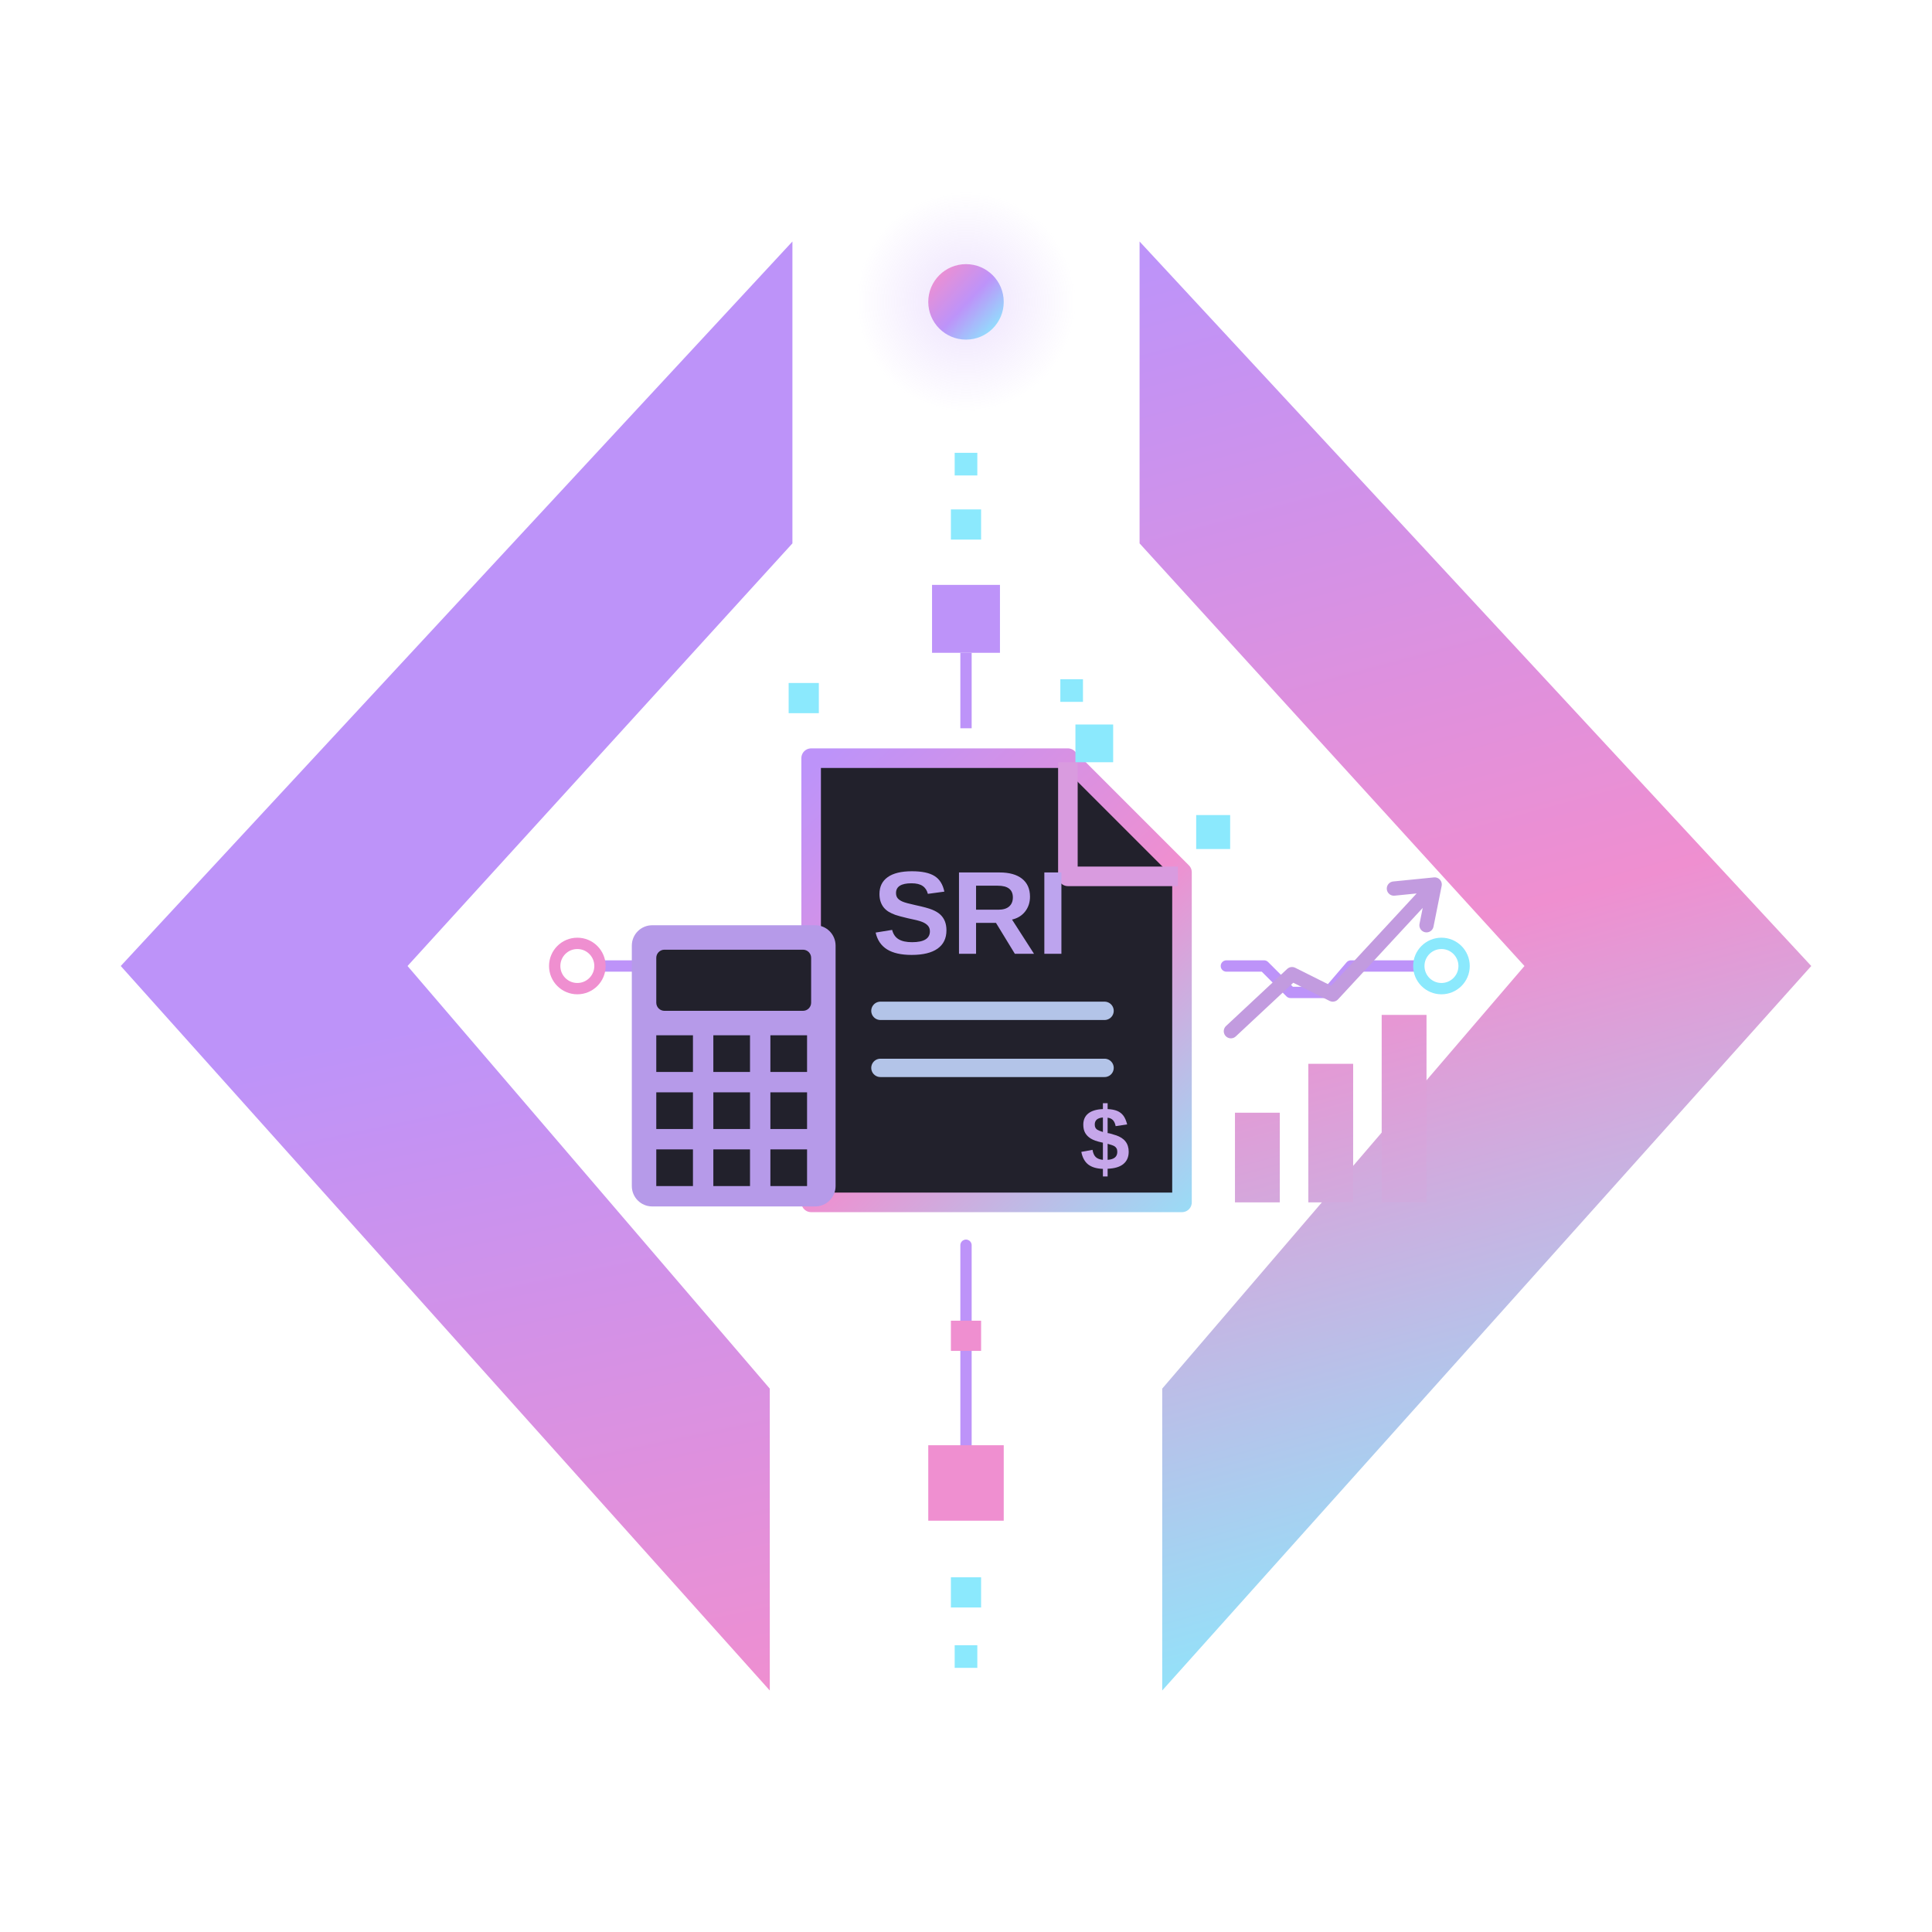
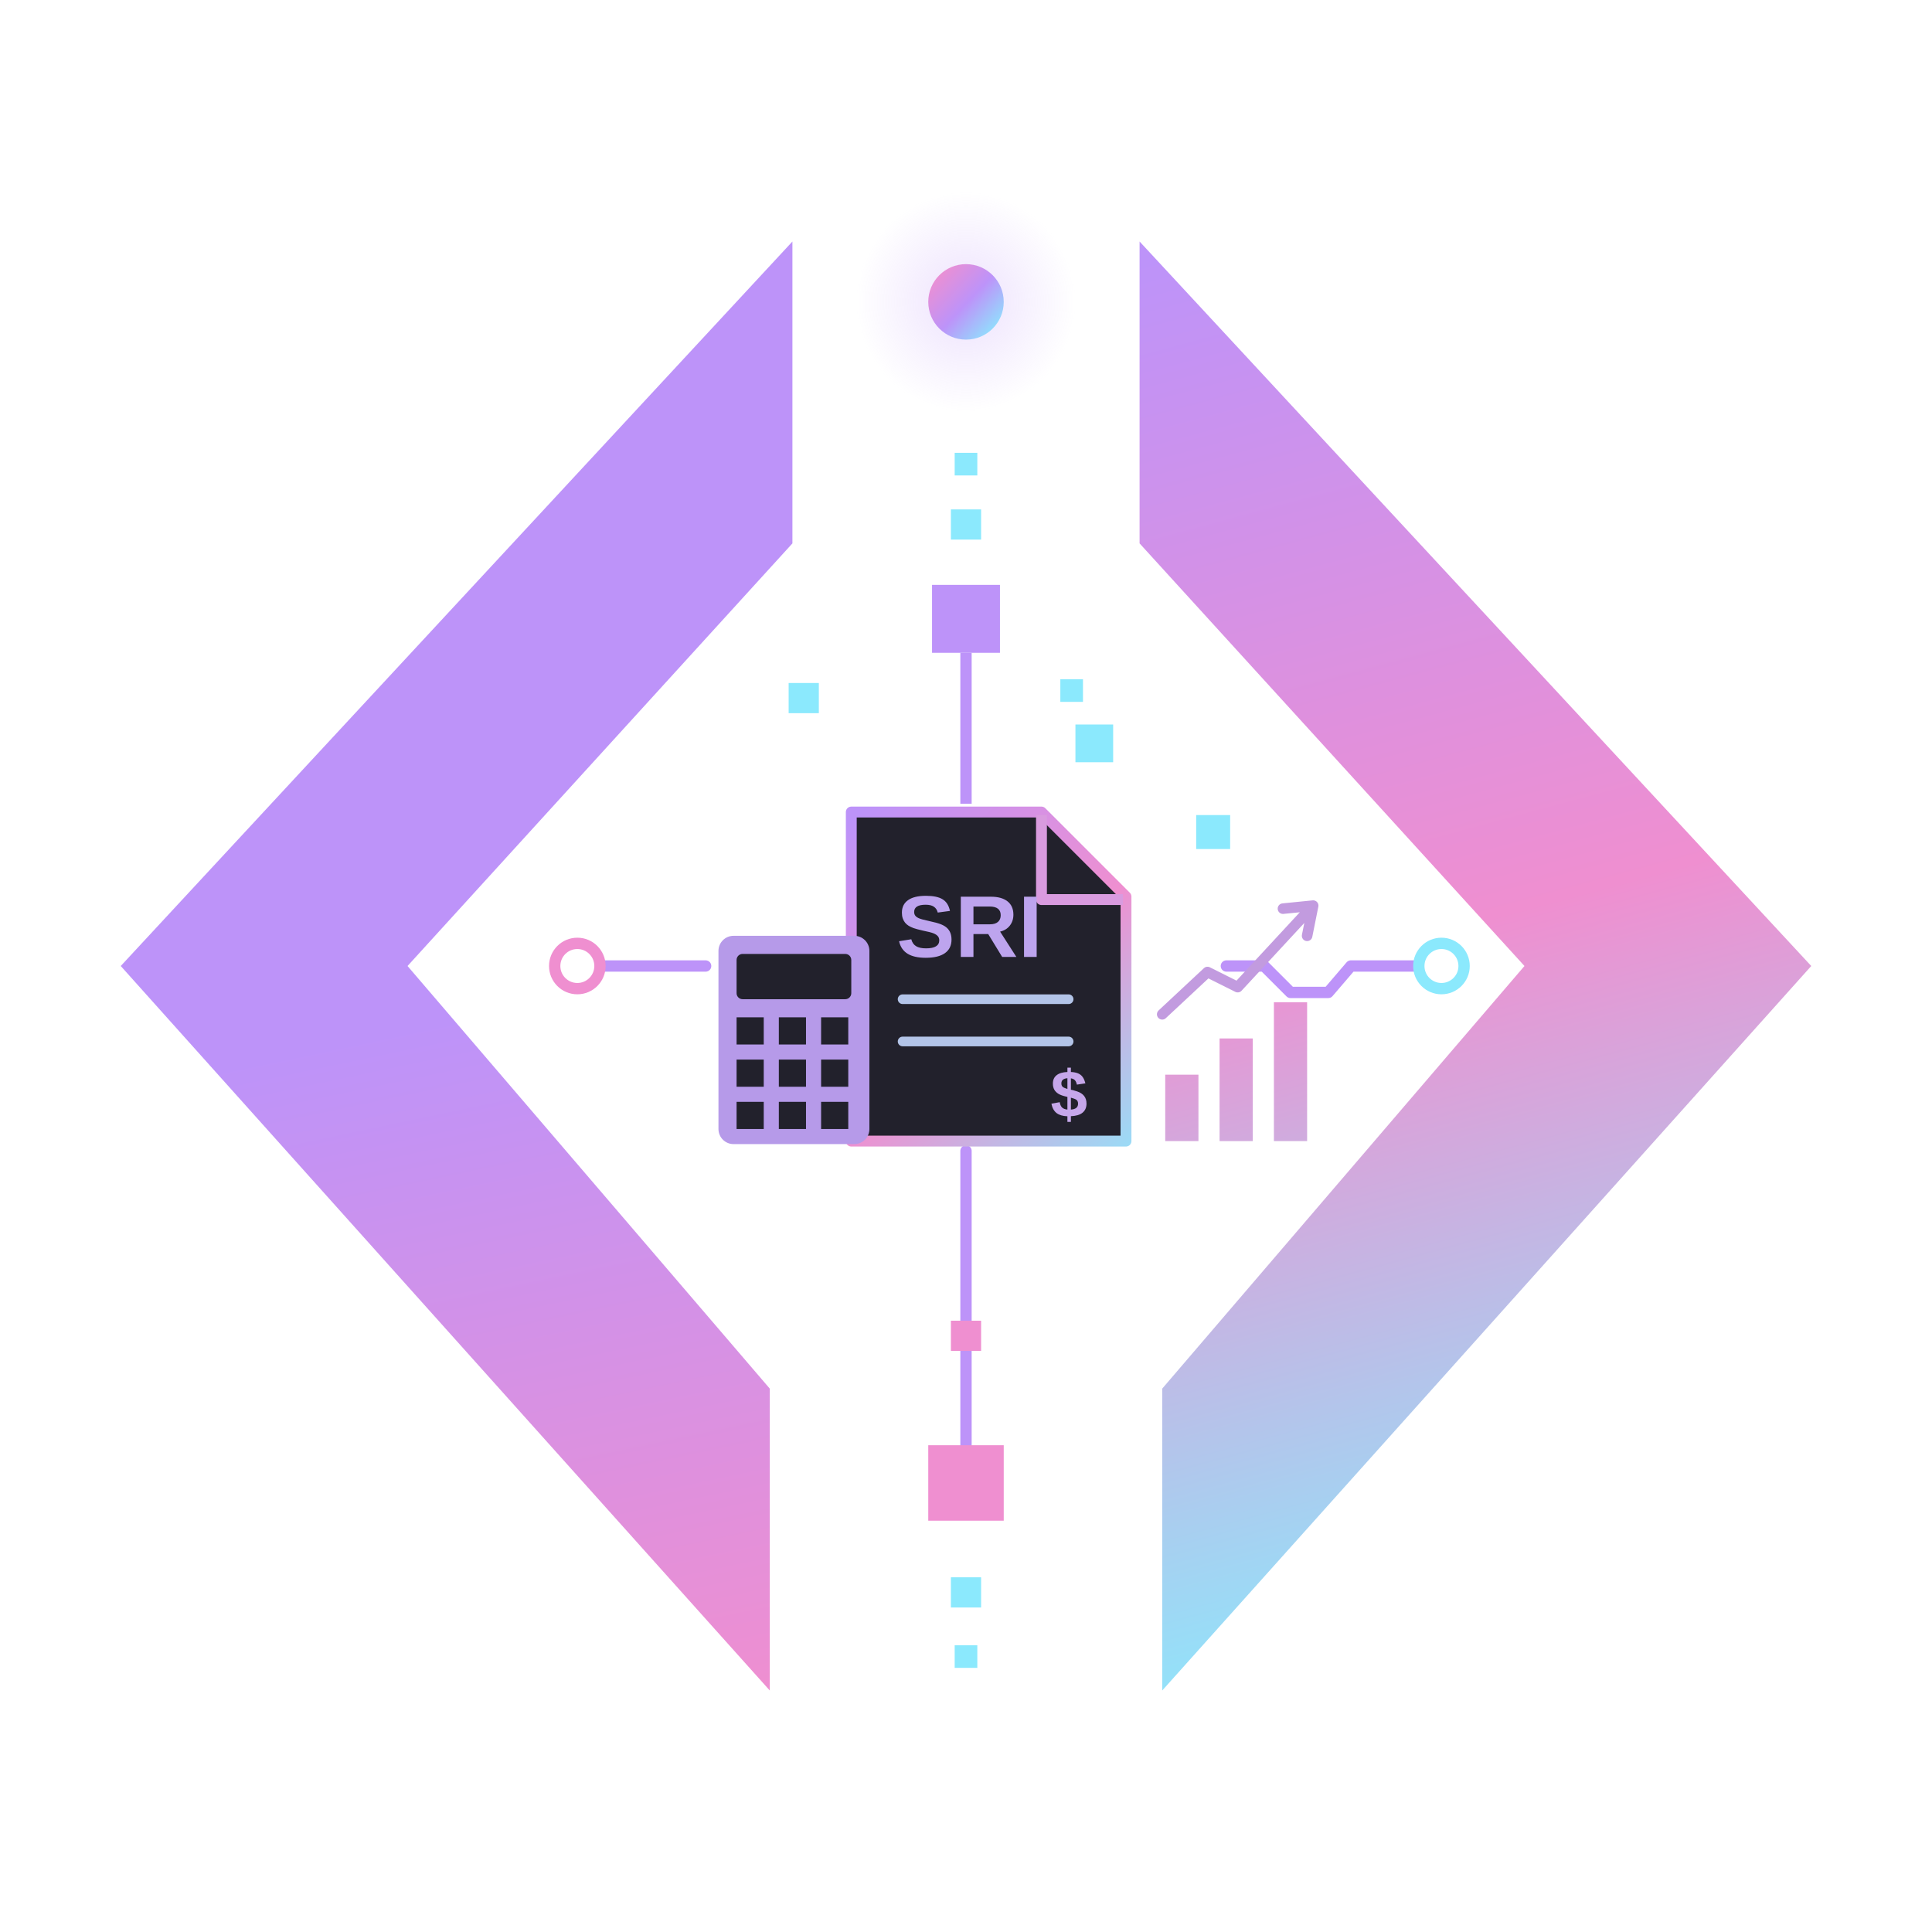
<svg xmlns="http://www.w3.org/2000/svg" viewBox="0 0 512 512" role="img" aria-label="NysaLedger">
  <defs>
    <linearGradient id="left" x1="150" y1="65" x2="230" y2="445" gradientUnits="userSpaceOnUse">
      <stop stop-color="#bd93f9" />
      <stop offset=".5" stop-color="#bd93f9" />
      <stop offset="1" stop-color="#ef8fd0" />
    </linearGradient>
    <linearGradient id="right" x1="300" y1="70" x2="400" y2="440" gradientUnits="userSpaceOnUse">
      <stop stop-color="#bd93f9" />
      <stop offset=".5" stop-color="#ef8fd0" />
      <stop offset="1" stop-color="#8be9fd" />
    </linearGradient>
    <linearGradient id="orb" x1="248" y1="72" x2="265" y2="88" gradientUnits="userSpaceOnUse">
      <stop stop-color="#ef8fd0" />
      <stop offset=".5" stop-color="#bd93f9" />
      <stop offset="1" stop-color="#8be9fd" />
    </linearGradient>
    <linearGradient id="ledger" x1="210" y1="215" x2="315" y2="328" gradientUnits="userSpaceOnUse">
      <stop stop-color="#bd93f9" />
      <stop offset=".5" stop-color="#ef8fd0" />
      <stop offset="1" stop-color="#8be9fd" />
    </linearGradient>
    <radialGradient id="orb-aura">
      <stop stop-color="#bd93f9" stop-opacity=".55" />
      <stop offset="1" stop-color="#bd93f9" stop-opacity="0" />
    </radialGradient>
  </defs>
  <path d="M210 64V144L108 256 204 368V448L32 256Z" fill="url(#left)" />
  <path d="M302 64 480 256 308 448V368L404 256 302 144Z" fill="url(#right)" />
  <circle class="ledger-orb-aura" cx="256" cy="80" r="29" fill="url(#orb-aura)" opacity=".5" />
  <circle class="ledger-orb" cx="256" cy="80" r="10" fill="url(#orb)" />
  <g fill="#8be9fd">
    <path d="M253 120h6v6h-6zM252 135h8v8h-8z" />
  </g>
  <path d="M247 155h18v18h-18z" fill="#bd93f9" />
-   <path d="M256 173v20" stroke="#bd93f9" stroke-width="3" />
+   <path d="M256 173v40" stroke="#bd93f9" stroke-width="3" />
  <g fill="none" stroke="#bd93f9" stroke-width="3" stroke-linecap="round" stroke-linejoin="round">
    <path d="M160 256h27M325 256h10l7 7h10l6-7h17" />
-     <path d="M256 330v53" />
+     <path d="M256 305v78" />
  </g>
  <circle cx="153" cy="256" r="6" fill="none" stroke="#ef8fd0" stroke-width="3" />
  <circle cx="382" cy="256" r="6" fill="none" stroke="#8be9fd" stroke-width="3" />
-   <g transform="translate(-20.48 -20.48) scale(1.08)">
-     <path d="M218 314V205h63l28 28v81Z" fill="#22212c" stroke="url(#ledger)" stroke-width="4.8" stroke-linejoin="round" />
-     <path d="M281 206v28h27" fill="none" stroke="#d99bdf" stroke-width="4.8" stroke-linejoin="round" />
+   <g class="ledger-finance" transform="translate(51.2 51.2) scale(.8)">
+     <path d="M218 314V205h63l28 28v81Z" fill="#22212c" stroke="url(#ledger)" stroke-width="3.6" stroke-linejoin="round" />
+     <path d="M281 206v28h27" fill="none" stroke="#d99bdf" stroke-width="3.6" stroke-linejoin="round" />
    <text x="233" y="253" font-family="Arial,sans-serif" font-weight="700" font-size="29" fill="#bda4ee">SRI</text>
-     <path d="M235 267h55M235 281h55" stroke="#b3c4e8" stroke-width="4.5" stroke-linecap="round" />
+     <path d="M235 267h55M235 281h55" stroke="#b3c4e8" stroke-width="3.2" stroke-linecap="round" />
    <text x="284" y="306" font-family="Arial,sans-serif" font-weight="700" font-size="22" fill="#c6a7ea">$</text>
    <rect x="174" y="246" width="50" height="69" rx="5" fill="#b69ae9" />
    <rect x="180" y="252" width="38" height="15" rx="2" fill="#22212c" />
    <g fill="#22212c">
      <path d="M180 273h9v9h-9zm14 0h9v9h-9zm14 0h9v9h-9zm-28 14h9v9h-9zm14 0h9v9h-9zm14 0h9v9h-9zm-28 14h9v9h-9zm14 0h9v9h-9zm14 0h9v9h-9z" />
    </g>
    <g fill="url(#right)">
      <path d="M322 292h11v22h-11zM340 280h11v34h-11zM358 268h11v46h-11z" />
    </g>
    <path d="m321 272 15-14 10 5 25-27m-10 1 10-1-2 10" fill="none" stroke="#c29bdf" stroke-width="3.5" stroke-linecap="round" stroke-linejoin="round" />
  </g>
  <g fill="#8be9fd">
    <path d="M209 181h8v8h-8zM281 180h6v6h-6zM285 192h10v10h-10zM317 216h9v9h-9z" />
  </g>
  <path d="M252 350h8v8h-8zM246 383h20v20h-20z" fill="#ef8fd0" />
  <path d="M252 418h8v8h-8zM253 436h6v6h-6z" fill="#8be9fd" />
</svg>
